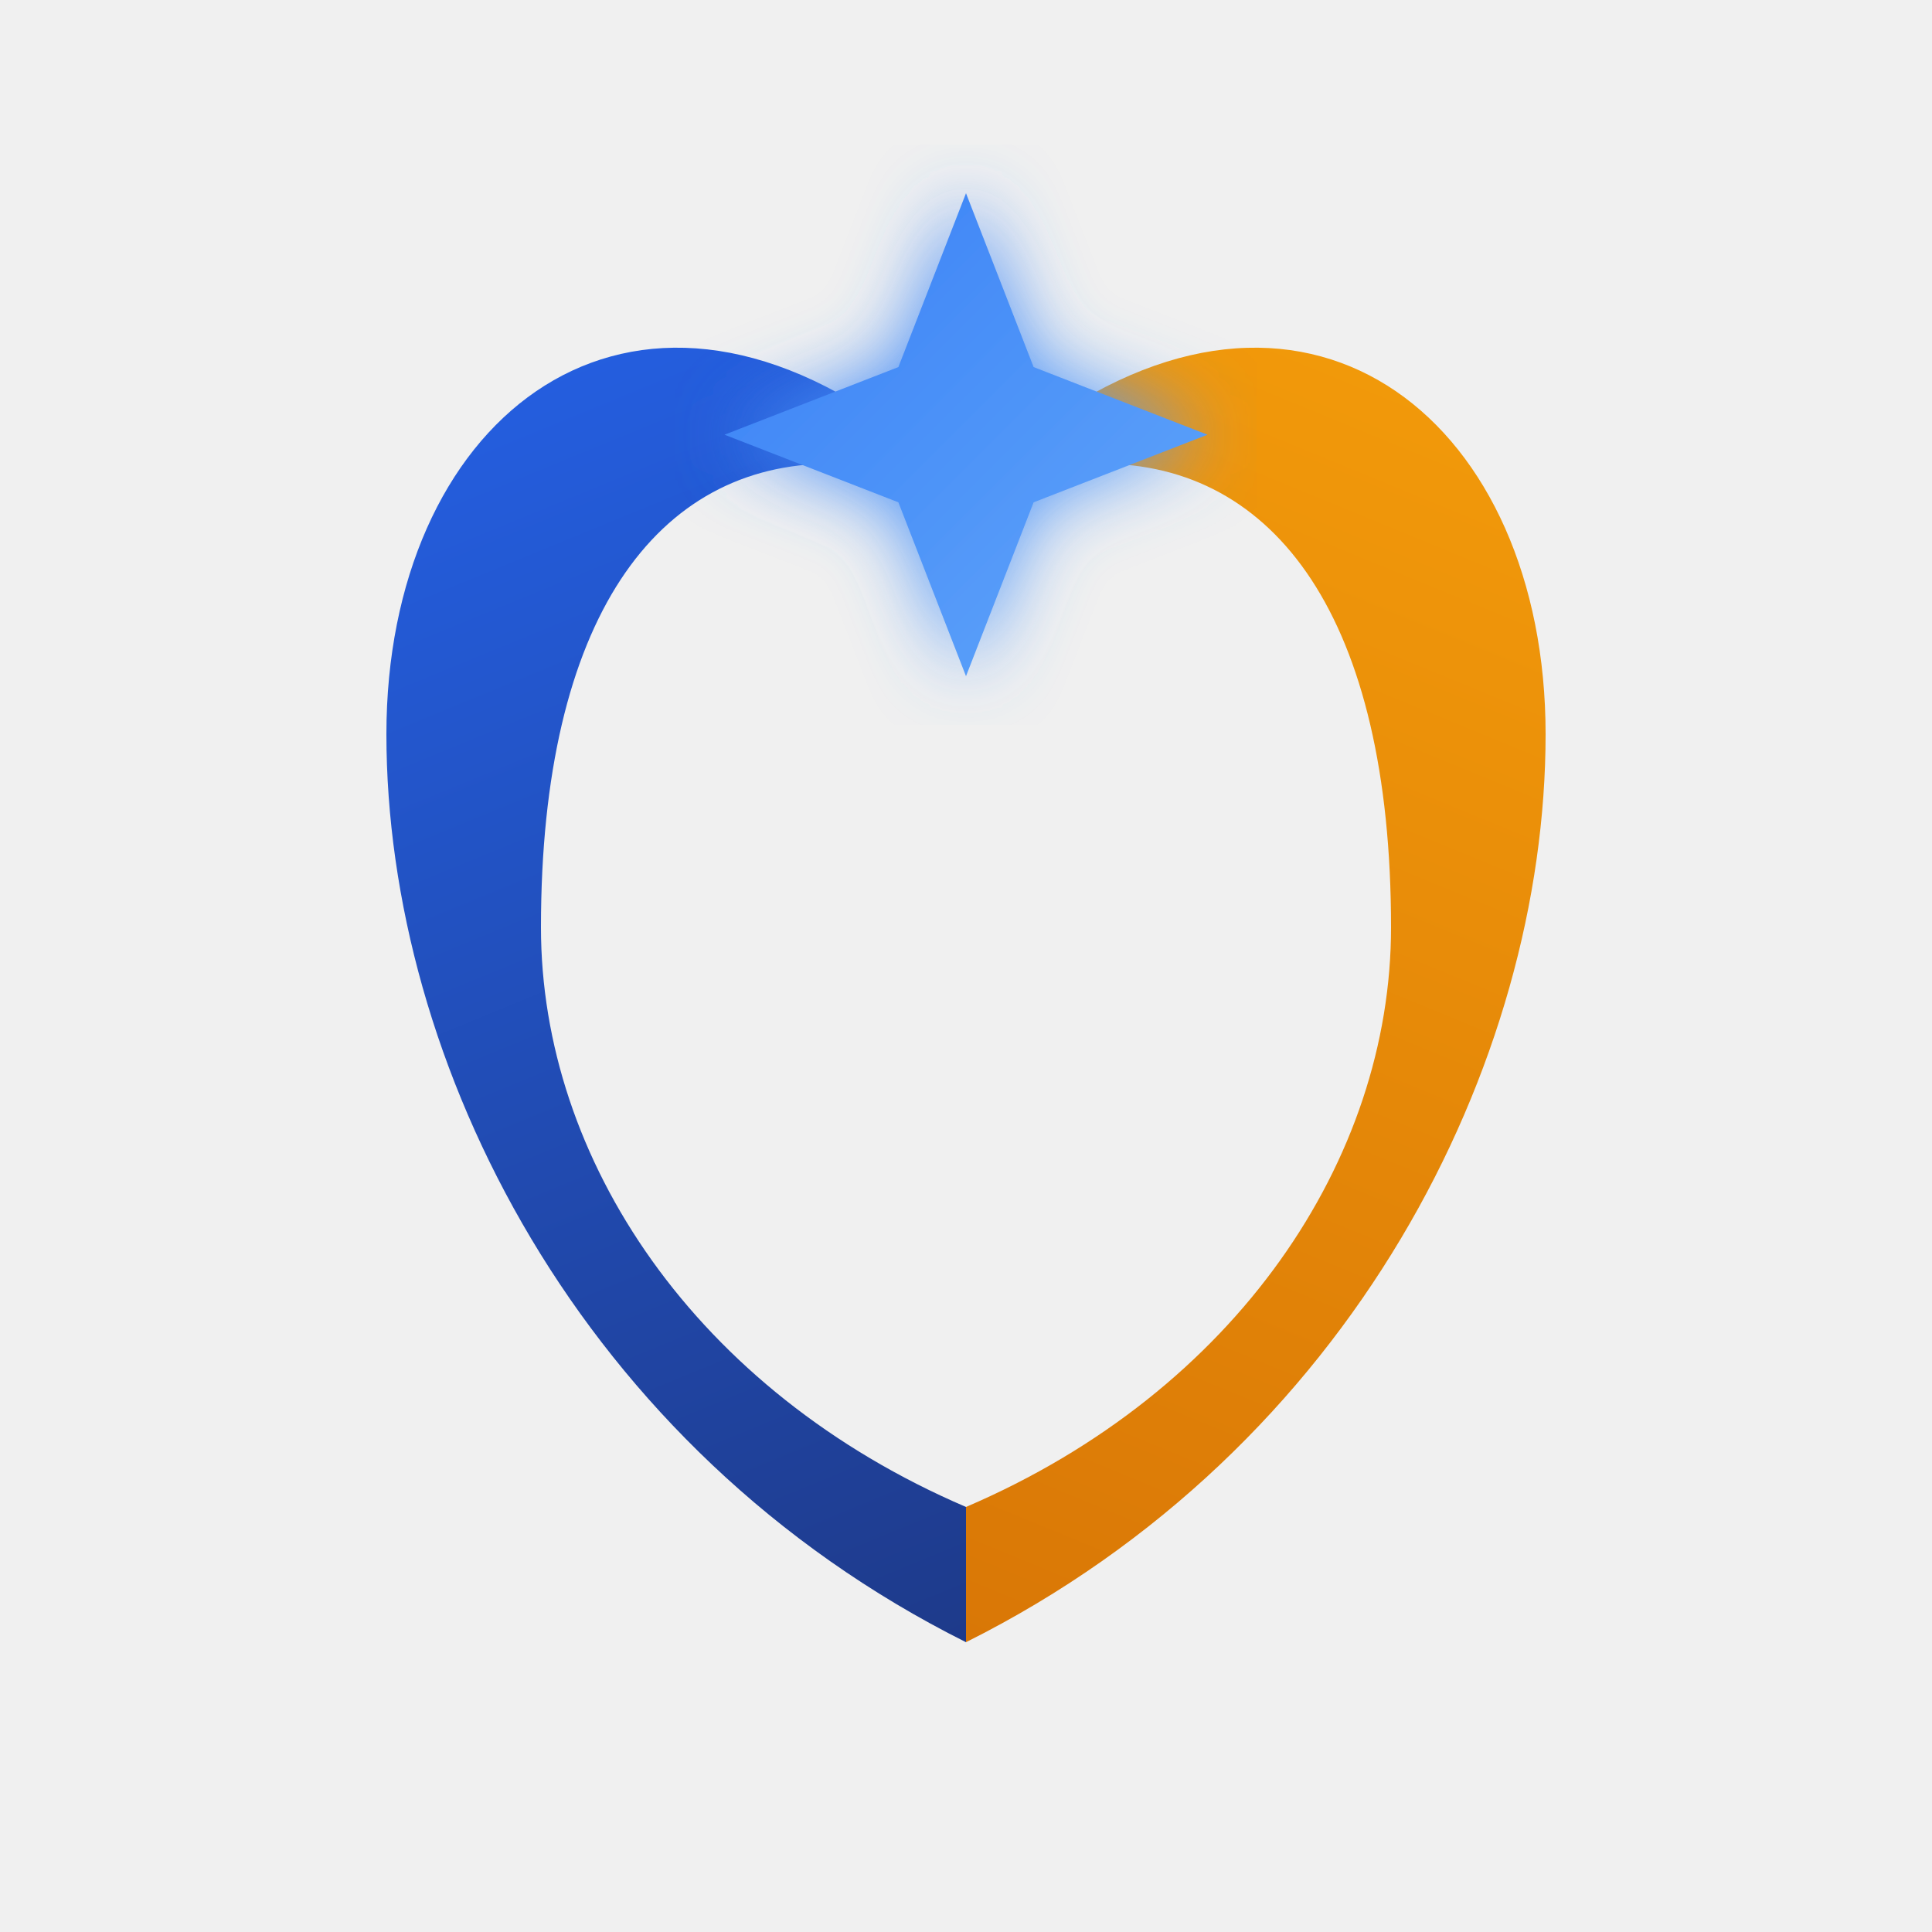
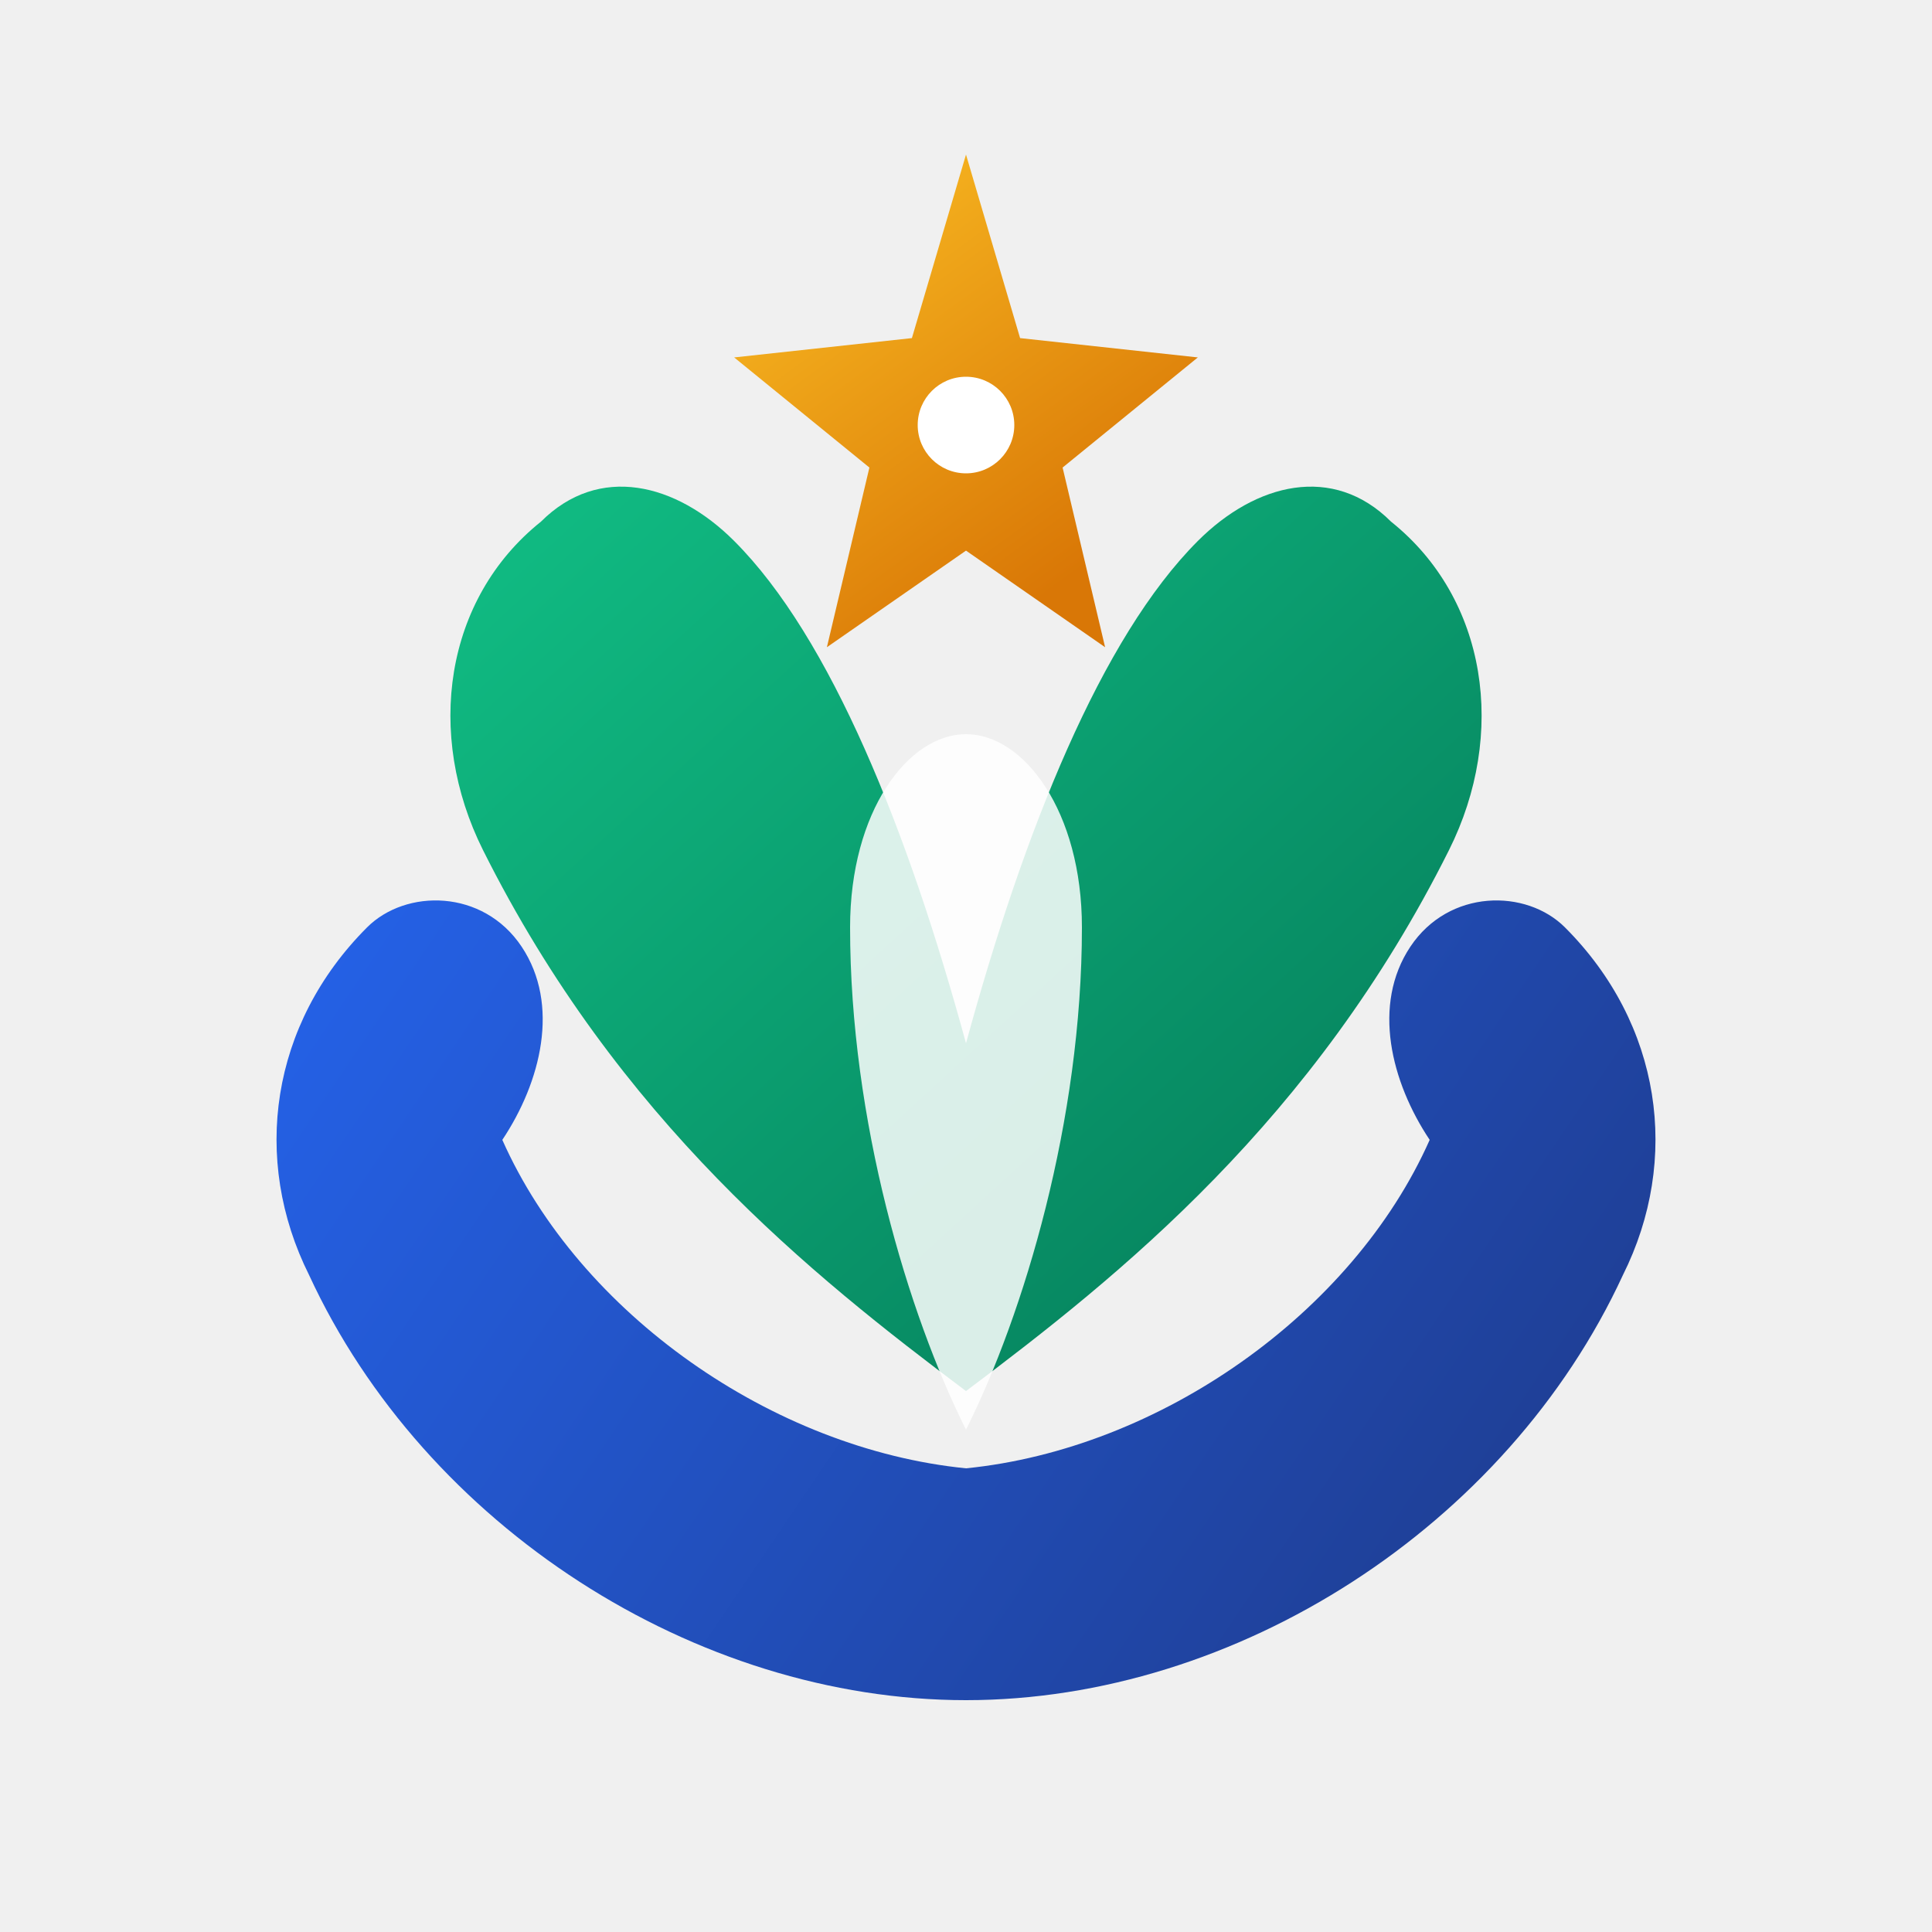
<svg xmlns="http://www.w3.org/2000/svg" viewBox="0 0 100 100" fill="none">
  <defs>
-     <linearGradient id="primary-grad" x1="20" y1="12" x2="50" y2="85" gradientUnits="userSpaceOnUse">
+     <linearGradient id="np-blue-icon" x1="16" y1="42" x2="84" y2="88" gradientUnits="userSpaceOnUse">
      <stop offset="0%" stop-color="#2563eb" />
      <stop offset="100%" stop-color="#1e3a8a" />
    </linearGradient>
-     <linearGradient id="secondary-grad" x1="80" y1="12" x2="50" y2="85" gradientUnits="userSpaceOnUse">
-       <stop offset="0%" stop-color="#f59e0b" />
+     <linearGradient id="np-emerald-icon" x1="28" y1="28" x2="72" y2="76" gradientUnits="userSpaceOnUse">
+       <stop offset="0%" stop-color="#10b981" />
+       <stop offset="100%" stop-color="#047857" />
+     </linearGradient>
+     <linearGradient id="np-gold-icon" x1="42" y1="6" x2="58" y2="28" gradientUnits="userSpaceOnUse">
+       <stop offset="0%" stop-color="#fbbf24" />
      <stop offset="100%" stop-color="#d97706" />
    </linearGradient>
-     <linearGradient id="accent-grad" x1="39" y1="12" x2="61" y2="34" gradientUnits="userSpaceOnUse">
-       <stop offset="0%" stop-color="#3b82f6" />
-       <stop offset="100%" stop-color="#60a5fa" />
-     </linearGradient>
-     <filter id="glow" x="-10%" y="-10%" width="120%" height="120%">
-       <feGaussianBlur stdDeviation="2" result="blur" />
-       <feComposite in="SourceGraphic" in2="blur" operator="over" />
-     </filter>
  </defs>
-   <path d="M50 85C30 75 20 55 20 38C20 22 32 12 46 22C49 24 50 27 50 27C50 27 47 24 43 24C34 24 28 32 28 48C28 60 36 72 50 78Z" fill="url(#primary-grad)" />
-   <path d="M50 85C70 75 80 55 80 38C80 22 68 12 54 22C51 24 50 27 50 27C50 27 53 24 57 24C66 24 72 32 72 48C72 60 64 72 50 78Z" fill="url(#secondary-grad)" />
-   <path d="M50 10L53.5 19L62.5 22.5L53.5 26L50 35L46.5 26L37.5 22.5L46.5 19Z" fill="url(#accent-grad)" filter="url(#glow)" />
+   <path d="M50 88C36 88 22 79 16 66C13 60 14 53 19 48C21 46 25 46 27 49C29 52 28 56 26 59C30 68 40 75 50 76V88Z" fill="url(#np-blue-icon)" />
+   <path d="M50 88C64 88 78 79 84 66C87 60 86 53 81 48C79 46 75 46 73 49C71 52 72 56 74 59C70 68 60 75 50 76V88Z" fill="url(#np-blue-icon)" />
+   <path d="M50 72C42 66 32 58 25 44C22 38 23 31 28 27C31 24 35 25 38 28C43 33 47 43 50 54V72Z" fill="url(#np-emerald-icon)" />
+   <path d="M50 72C58 66 68 58 75 44C78 38 77 31 72 27C69 24 65 25 62 28C57 33 53 43 50 54V72Z" fill="url(#np-emerald-icon)" />
+   <path d="M50 74C47 68 44 58 44 48C44 42 47 38 50 38C53 38 56 42 56 48C56 58 53 68 50 74Z" fill="#ffffff" fill-opacity="0.85" />
+   <path d="M50 8L52.8 17.5L62 18.5L55 24.2L57.2 33.5L50 28.5L42.8 33.5L45 24.2L38 18.5L47.2 17.5Z" fill="url(#np-gold-icon)" />
+   <circle cx="50" cy="22" r="2.5" fill="#ffffff" />
</svg>
